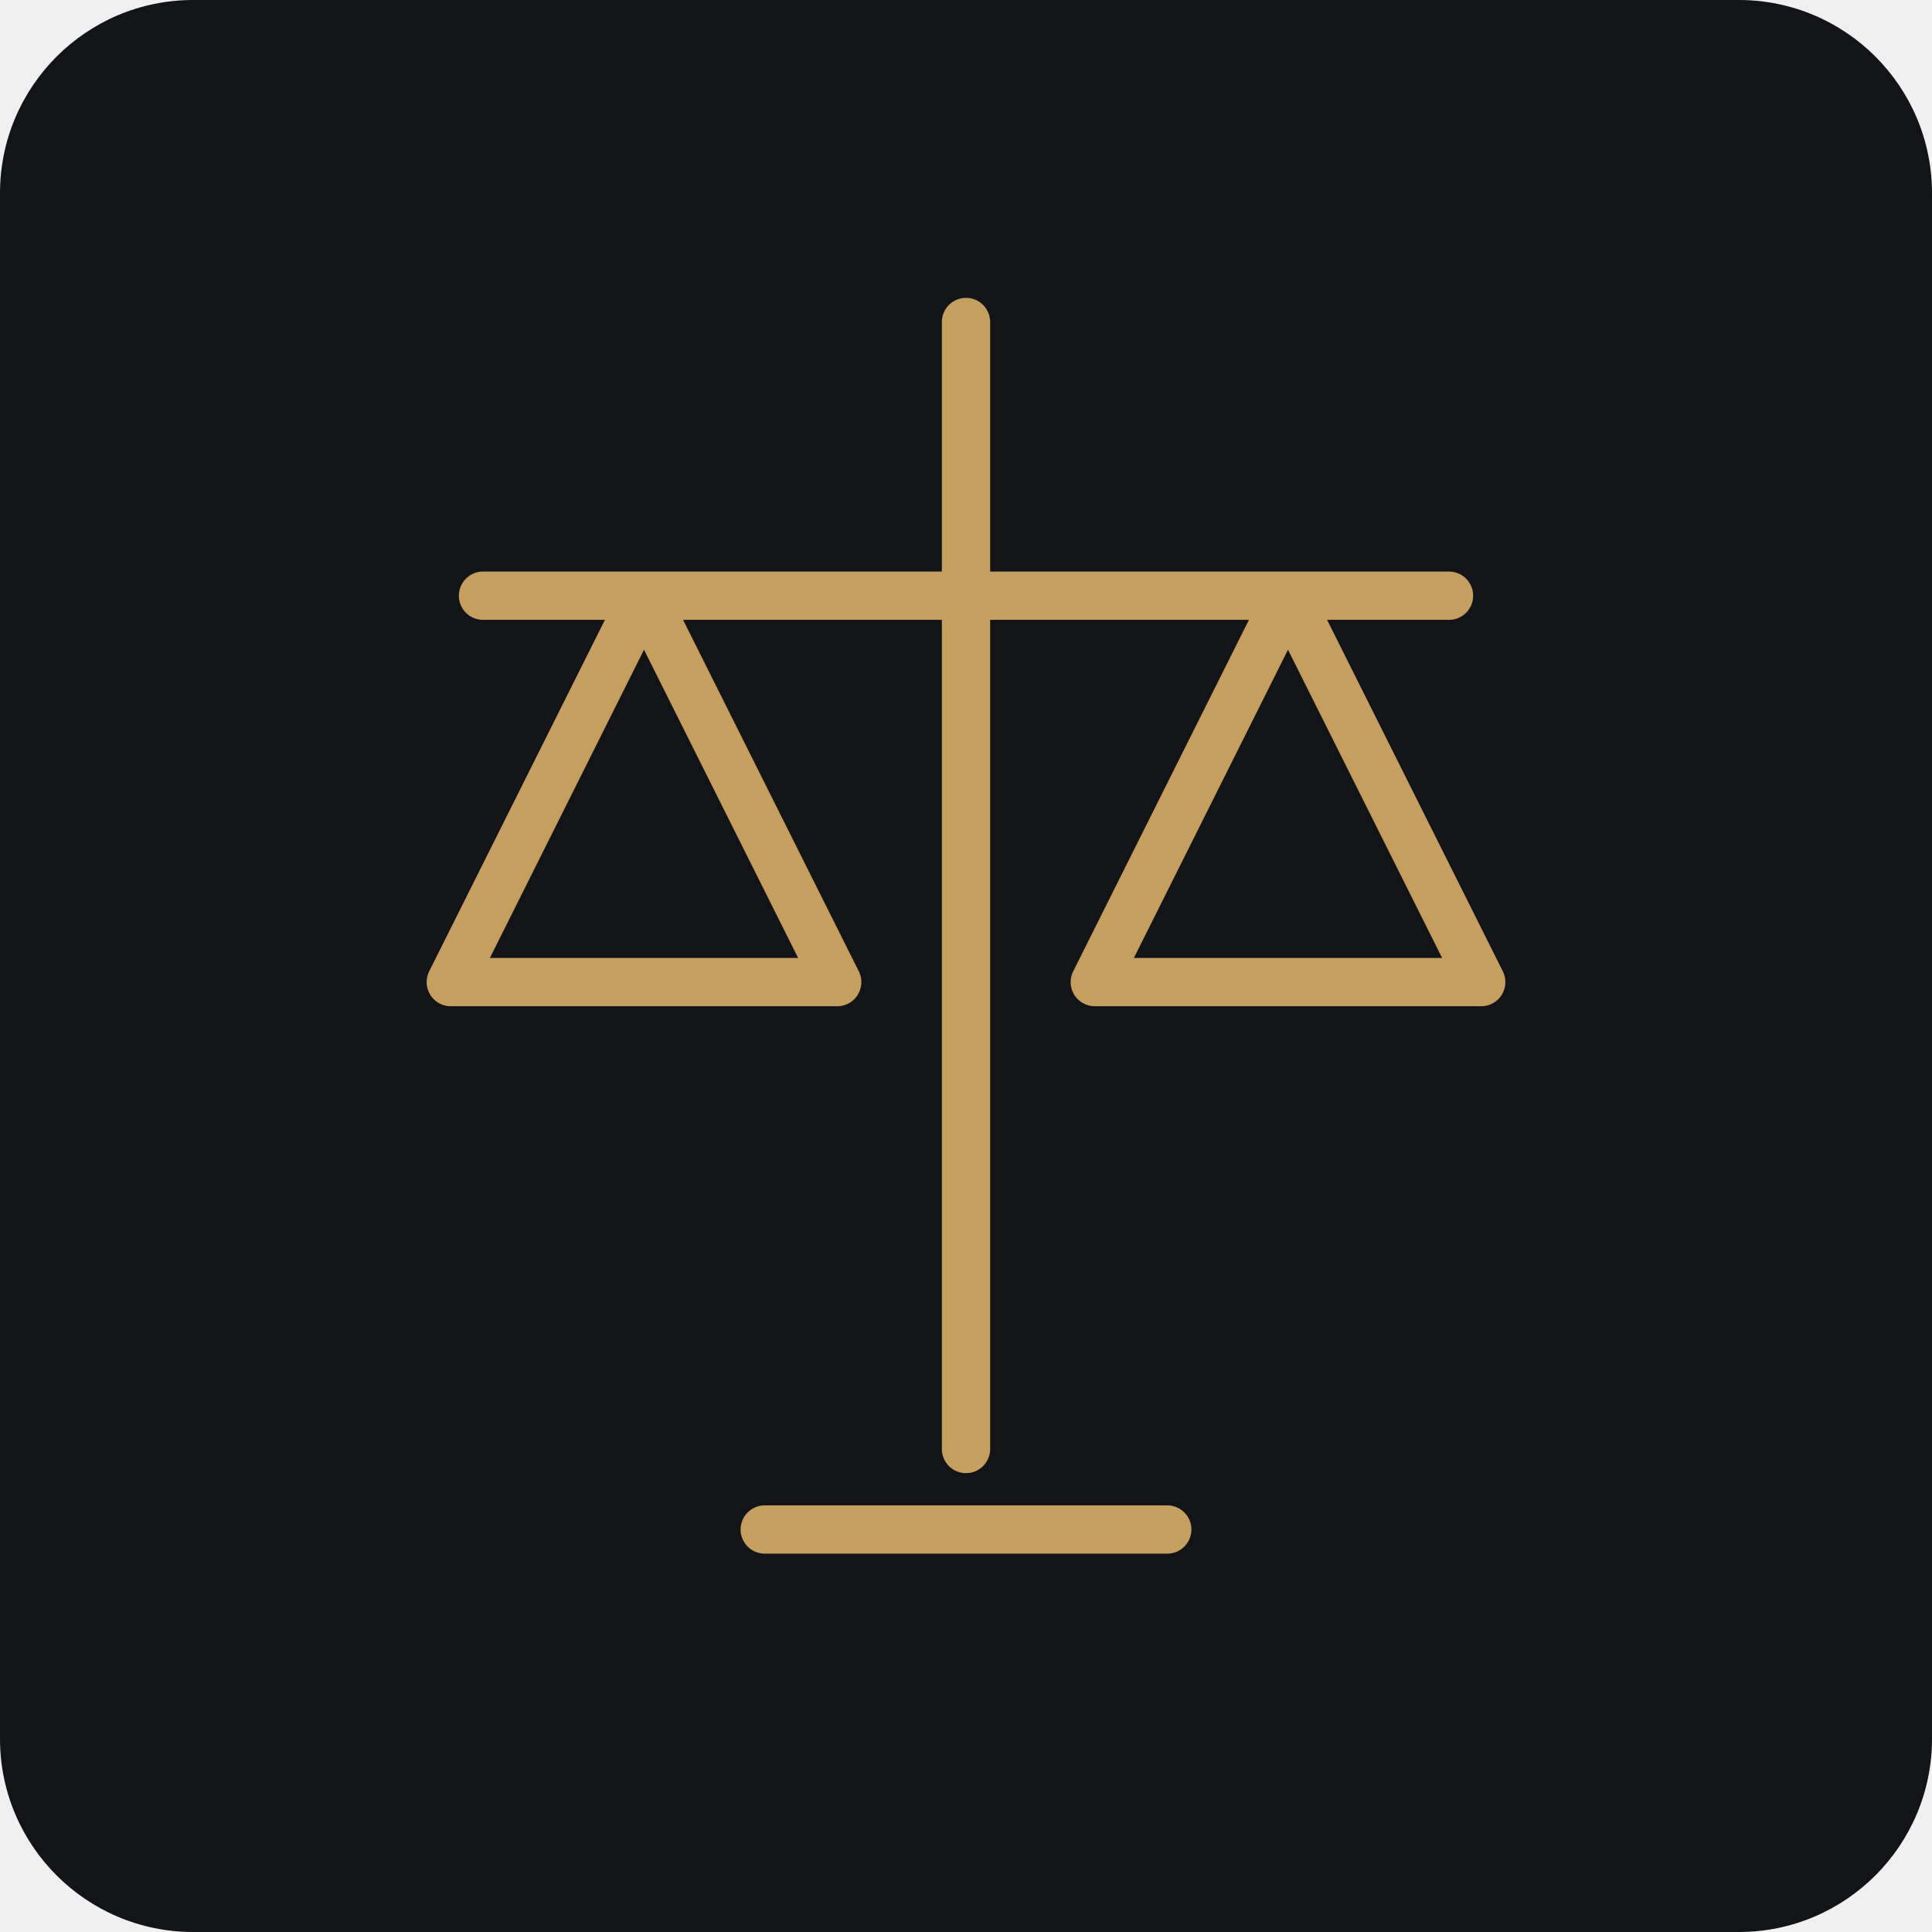
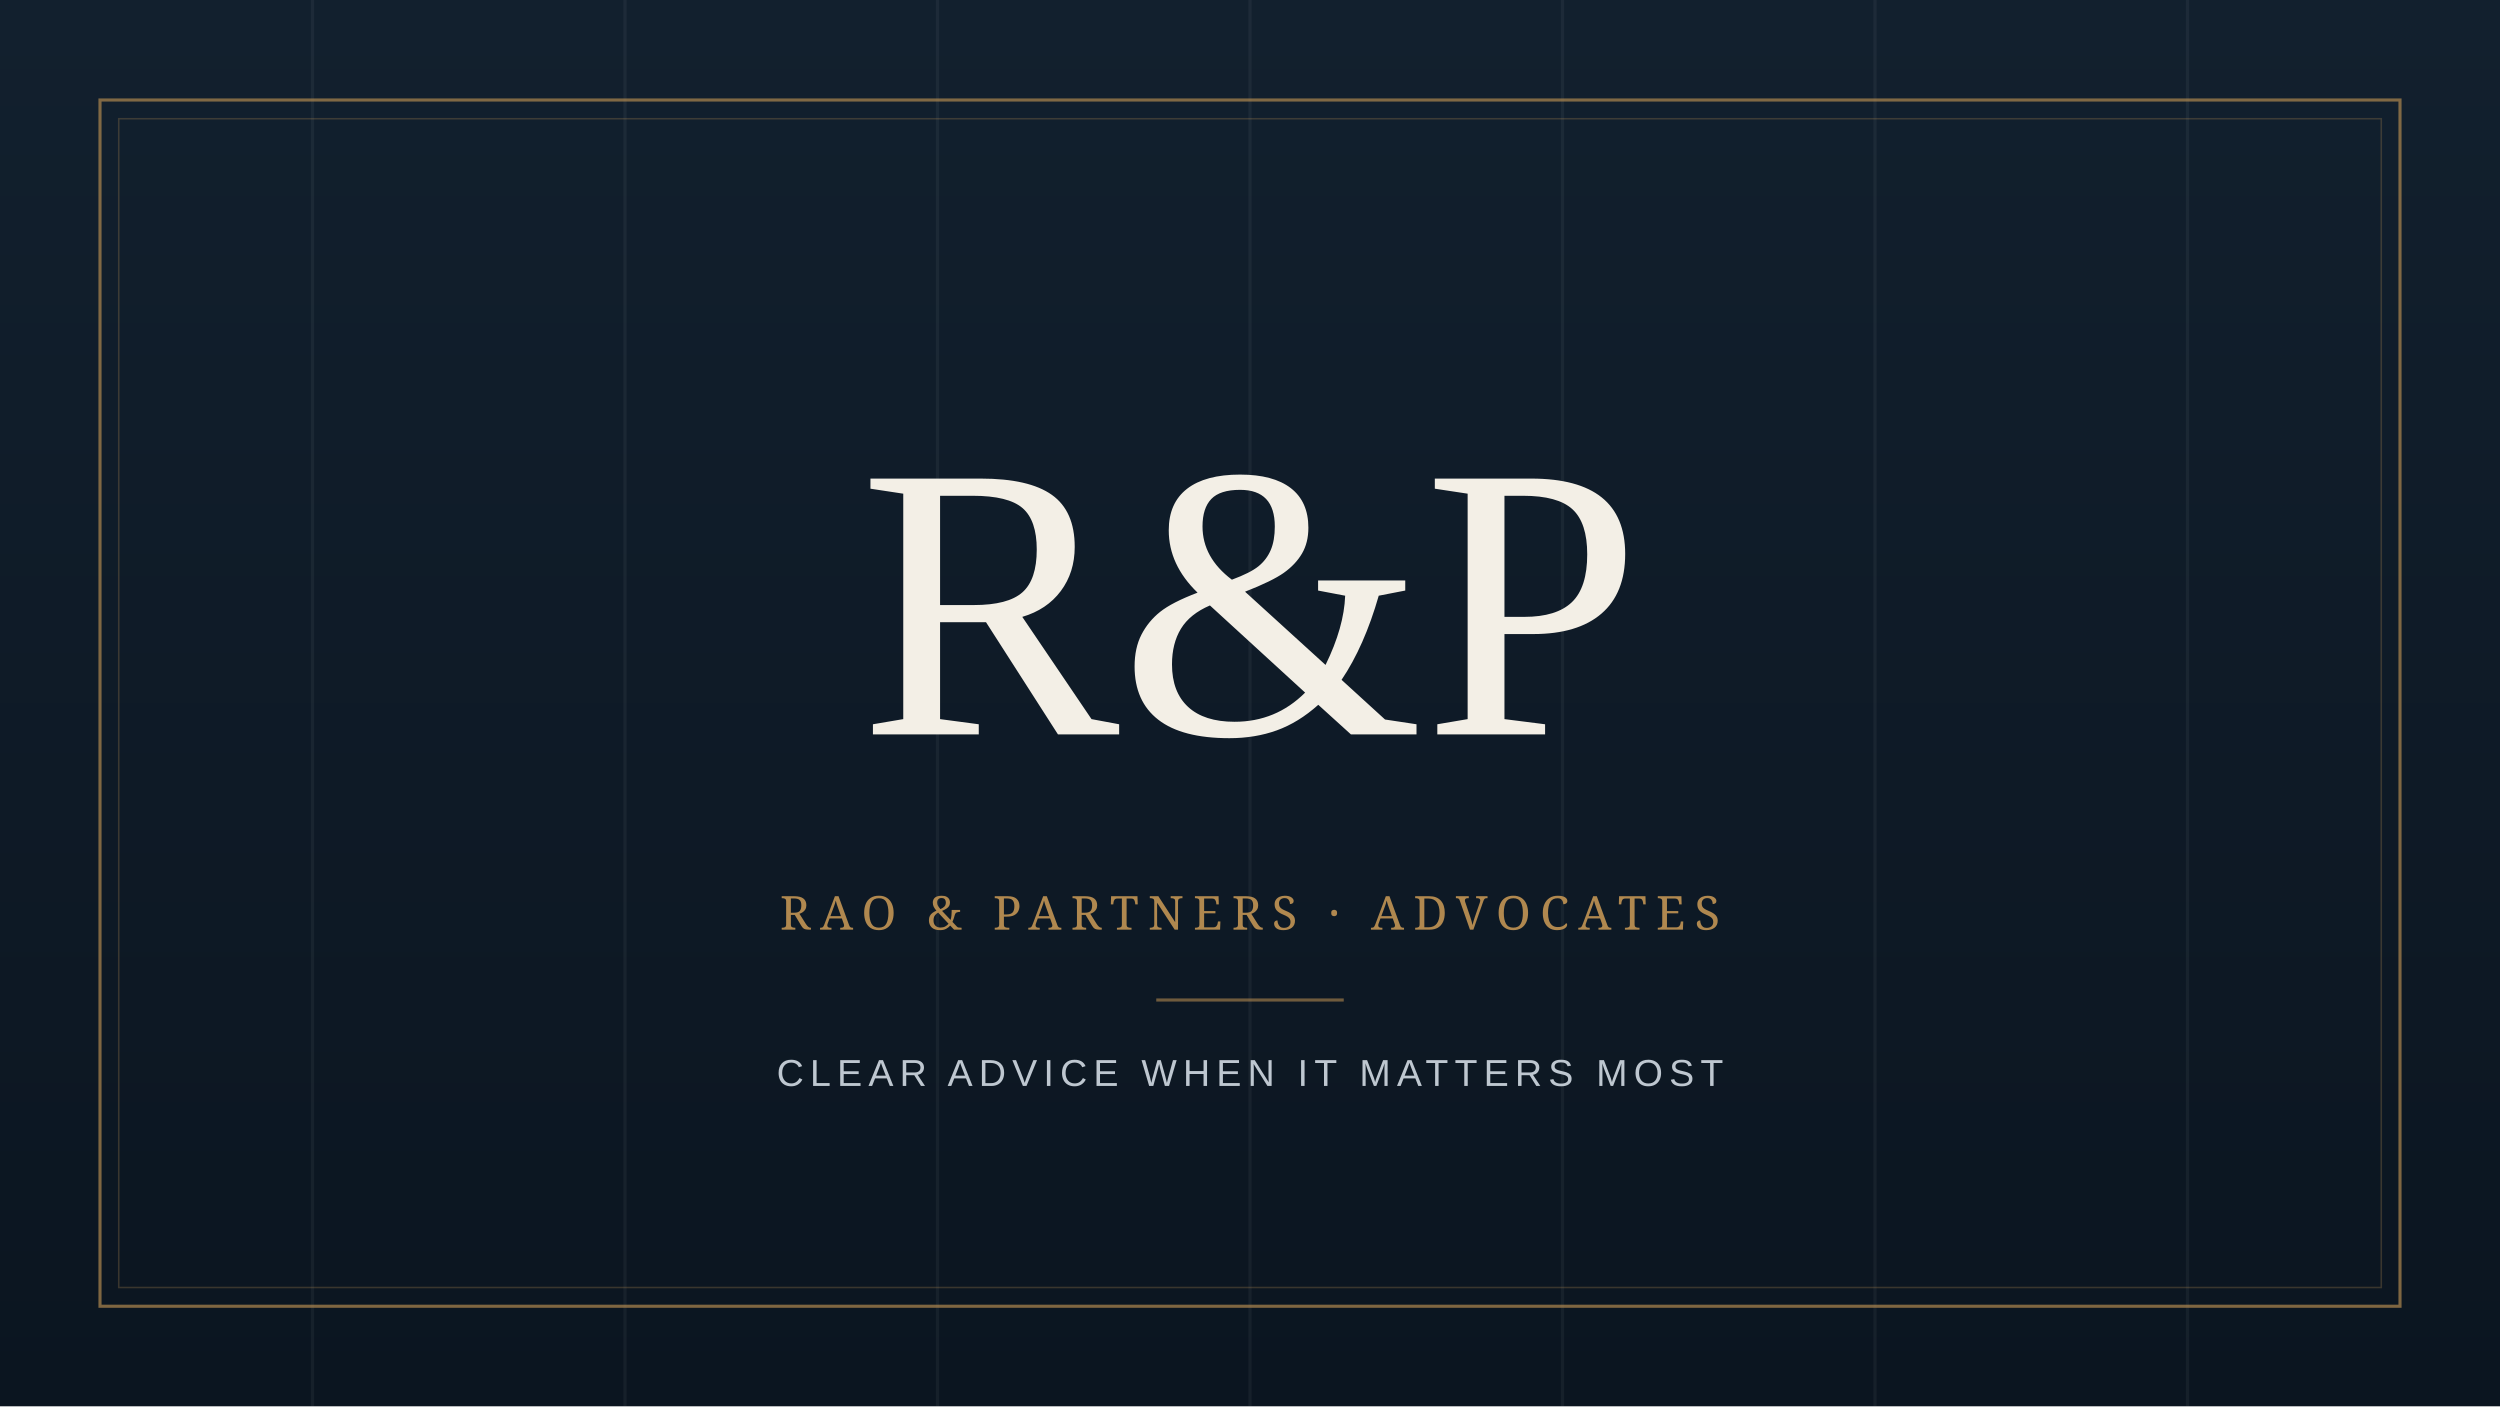
- <svg xmlns="http://www.w3.org/2000/svg" viewBox="0 0 240 240" fill="none">
-   <rect width="240" height="240" rx="24" fill="#121417" />
-   <path d="M120 40v140M60 74h120M80 74l-24 48h48L80 74zm80 0l-24 48h48l-24-48zM95 190h50" stroke="#c59f60" stroke-width="6" stroke-linecap="round" stroke-linejoin="round" />
+ <svg xmlns="http://www.w3.org/2000/svg" viewBox="0 0 1600 900" role="img" aria-label="Rao &amp; Partners">
+   <defs>
+     <linearGradient id="g" x1="0" y1="0" x2="0" y2="1">
+       <stop offset="0" stop-color="#12202e" />
+       <stop offset="1" stop-color="#0b1520" />
+     </linearGradient>
+   </defs>
+   <rect width="1600" height="900" fill="url(#g)" />
+   <g stroke="#ffffff" stroke-opacity=".05" stroke-width="2">
+     <path d="M200 0v900M400 0v900M600 0v900M800 0v900M1000 0v900M1200 0v900M1400 0v900" />
+   </g>
+   <rect x="64" y="64" width="1472" height="772" fill="none" stroke="#b0884f" stroke-opacity=".7" stroke-width="2" />
+   <rect x="76" y="76" width="1448" height="748" fill="none" stroke="#b0884f" stroke-opacity=".28" stroke-width="1" />
+   <text x="800" y="470" text-anchor="middle" font-family="Georgia,'Times New Roman',serif" font-size="250" fill="#f3efe6">R&amp;P</text>
+   <text x="800" y="595" text-anchor="middle" font-family="Georgia,serif" font-size="30" letter-spacing="6" fill="#b0884f">RAO &amp; PARTNERS · ADVOCATES</text>
+   <path d="M740 640h120" stroke="#b0884f" stroke-opacity=".6" stroke-width="2" />
+   <text x="800" y="695" text-anchor="middle" font-family="system-ui,Arial,sans-serif" font-size="24" letter-spacing="4" fill="#bec7d0">CLEAR ADVICE WHEN IT MATTERS MOST</text>
</svg>
